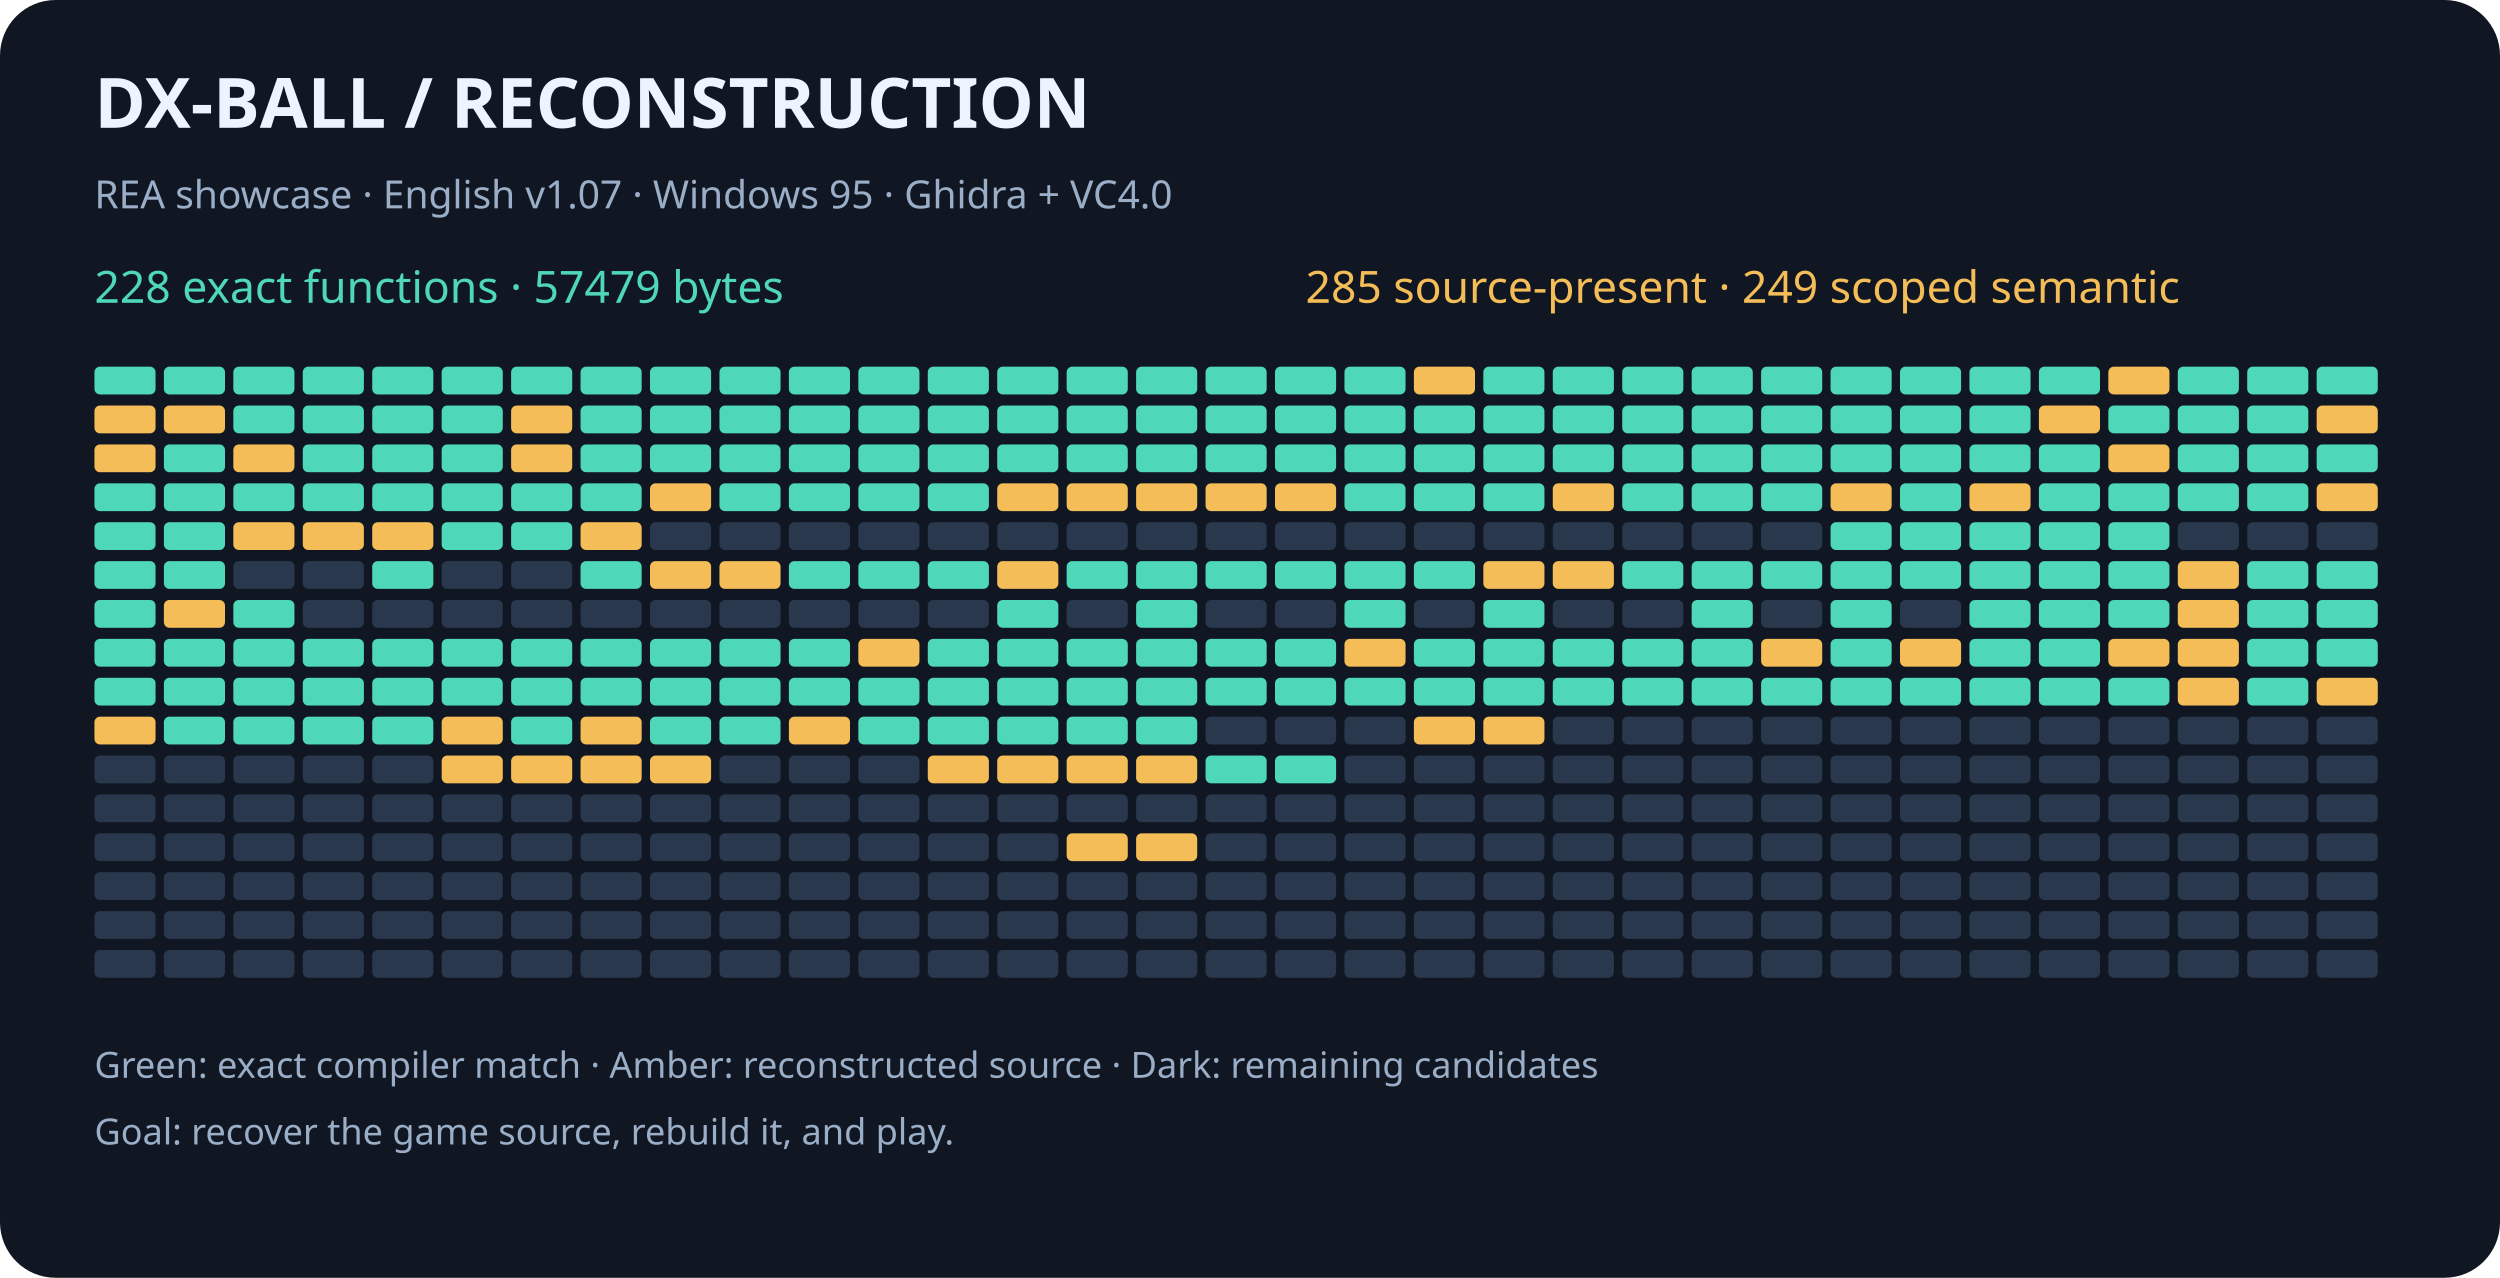
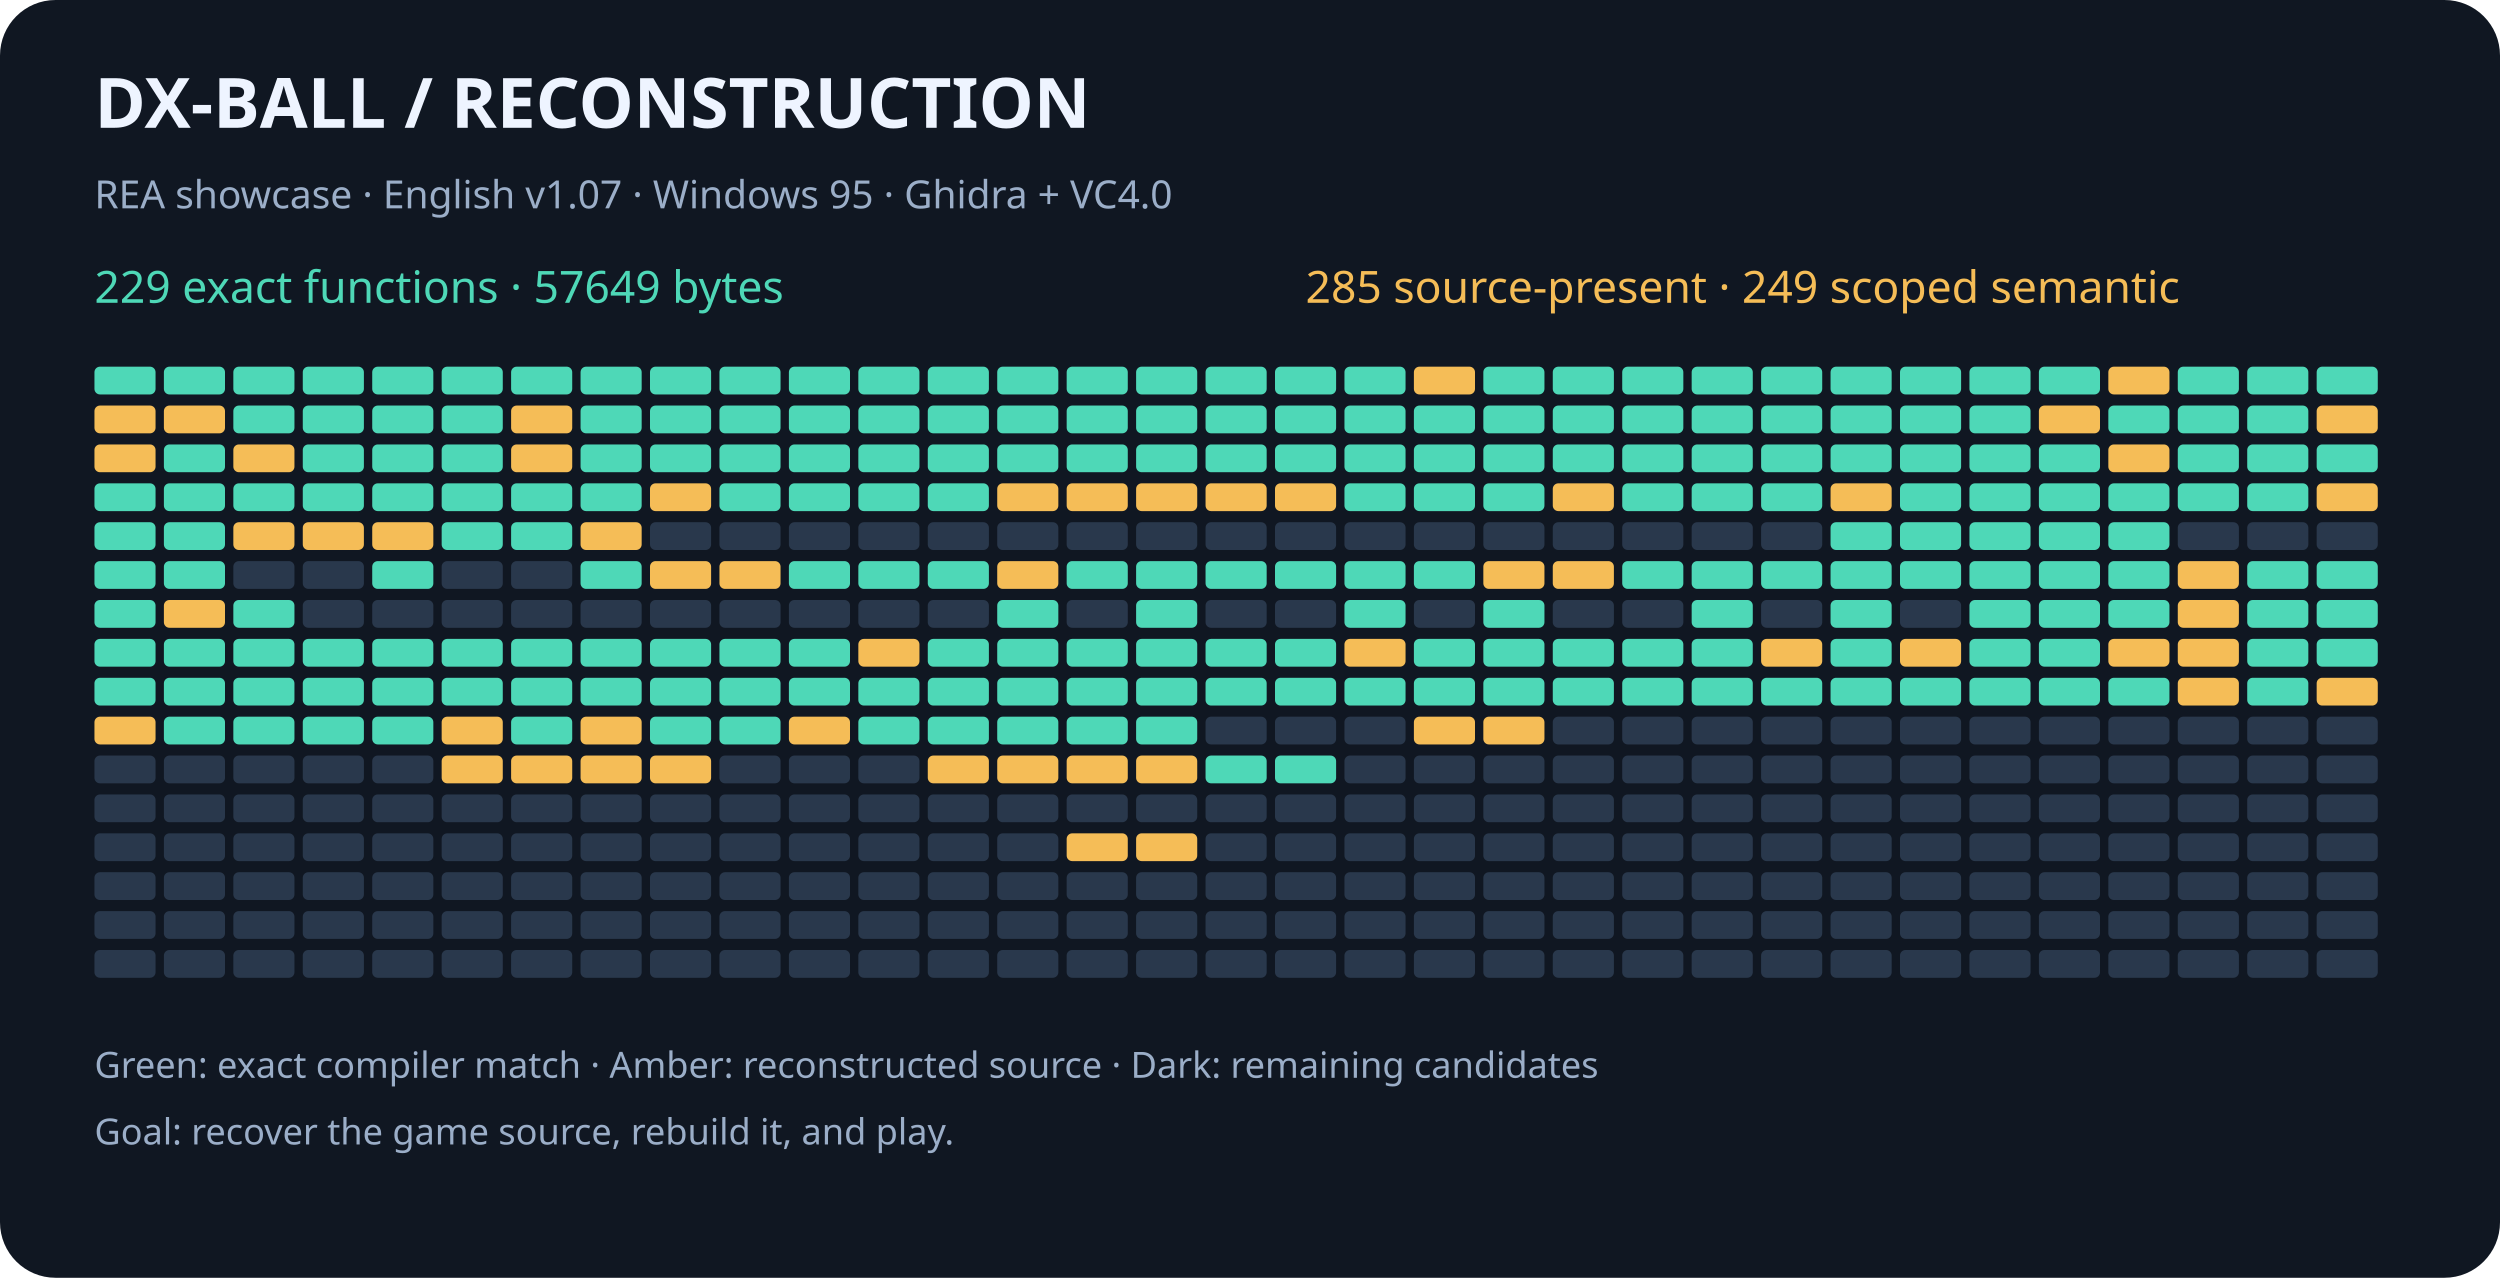
<svg xmlns="http://www.w3.org/2000/svg" width="900" height="460" viewBox="0 0 900 460" role="img" aria-labelledby="title desc">
  <rect width="900" height="460" rx="20" fill="#101722" />
  <g font-family="sans-serif">
    <text x="34" y="46" fill="#eef4ff" font-size="25" font-weight="bold">DX-BALL  /  RECONSTRUCTION</text>
    <text x="34" y="75" fill="#9baec8" font-size="14">REA showcase · English v1.07 · Windows 95 · Ghidra + VC4.0</text>
-     <text x="34" y="109" fill="#4ed8b7" font-size="16">228 exact functions · 57479 bytes</text>
+     <text x="34" y="109" fill="#4ed8b7" font-size="16">229 exact functions · 57649 bytes</text>
    <text x="470" y="109" fill="#f5bd57" font-size="16">285 source-present · 249 scoped semantic</text>
    <rect x="34" y="132" width="22" height="10" rx="2" fill="#4ed8b7" />
    <rect x="59" y="132" width="22" height="10" rx="2" fill="#4ed8b7" />
    <rect x="84" y="132" width="22" height="10" rx="2" fill="#4ed8b7" />
    <rect x="109" y="132" width="22" height="10" rx="2" fill="#4ed8b7" />
    <rect x="134" y="132" width="22" height="10" rx="2" fill="#4ed8b7" />
    <rect x="159" y="132" width="22" height="10" rx="2" fill="#4ed8b7" />
    <rect x="184" y="132" width="22" height="10" rx="2" fill="#4ed8b7" />
    <rect x="209" y="132" width="22" height="10" rx="2" fill="#4ed8b7" />
    <rect x="234" y="132" width="22" height="10" rx="2" fill="#4ed8b7" />
    <rect x="259" y="132" width="22" height="10" rx="2" fill="#4ed8b7" />
    <rect x="284" y="132" width="22" height="10" rx="2" fill="#4ed8b7" />
    <rect x="309" y="132" width="22" height="10" rx="2" fill="#4ed8b7" />
    <rect x="334" y="132" width="22" height="10" rx="2" fill="#4ed8b7" />
    <rect x="359" y="132" width="22" height="10" rx="2" fill="#4ed8b7" />
    <rect x="384" y="132" width="22" height="10" rx="2" fill="#4ed8b7" />
    <rect x="409" y="132" width="22" height="10" rx="2" fill="#4ed8b7" />
    <rect x="434" y="132" width="22" height="10" rx="2" fill="#4ed8b7" />
    <rect x="459" y="132" width="22" height="10" rx="2" fill="#4ed8b7" />
    <rect x="484" y="132" width="22" height="10" rx="2" fill="#4ed8b7" />
    <rect x="509" y="132" width="22" height="10" rx="2" fill="#f5bd57" />
    <rect x="534" y="132" width="22" height="10" rx="2" fill="#4ed8b7" />
    <rect x="559" y="132" width="22" height="10" rx="2" fill="#4ed8b7" />
    <rect x="584" y="132" width="22" height="10" rx="2" fill="#4ed8b7" />
    <rect x="609" y="132" width="22" height="10" rx="2" fill="#4ed8b7" />
    <rect x="634" y="132" width="22" height="10" rx="2" fill="#4ed8b7" />
    <rect x="659" y="132" width="22" height="10" rx="2" fill="#4ed8b7" />
    <rect x="684" y="132" width="22" height="10" rx="2" fill="#4ed8b7" />
    <rect x="709" y="132" width="22" height="10" rx="2" fill="#4ed8b7" />
    <rect x="734" y="132" width="22" height="10" rx="2" fill="#4ed8b7" />
    <rect x="759" y="132" width="22" height="10" rx="2" fill="#f5bd57" />
    <rect x="784" y="132" width="22" height="10" rx="2" fill="#4ed8b7" />
    <rect x="809" y="132" width="22" height="10" rx="2" fill="#4ed8b7" />
    <rect x="834" y="132" width="22" height="10" rx="2" fill="#4ed8b7" />
    <rect x="34" y="146" width="22" height="10" rx="2" fill="#f5bd57" />
    <rect x="59" y="146" width="22" height="10" rx="2" fill="#f5bd57" />
    <rect x="84" y="146" width="22" height="10" rx="2" fill="#4ed8b7" />
    <rect x="109" y="146" width="22" height="10" rx="2" fill="#4ed8b7" />
    <rect x="134" y="146" width="22" height="10" rx="2" fill="#4ed8b7" />
    <rect x="159" y="146" width="22" height="10" rx="2" fill="#4ed8b7" />
    <rect x="184" y="146" width="22" height="10" rx="2" fill="#f5bd57" />
    <rect x="209" y="146" width="22" height="10" rx="2" fill="#4ed8b7" />
    <rect x="234" y="146" width="22" height="10" rx="2" fill="#4ed8b7" />
    <rect x="259" y="146" width="22" height="10" rx="2" fill="#4ed8b7" />
    <rect x="284" y="146" width="22" height="10" rx="2" fill="#4ed8b7" />
    <rect x="309" y="146" width="22" height="10" rx="2" fill="#4ed8b7" />
    <rect x="334" y="146" width="22" height="10" rx="2" fill="#4ed8b7" />
    <rect x="359" y="146" width="22" height="10" rx="2" fill="#4ed8b7" />
    <rect x="384" y="146" width="22" height="10" rx="2" fill="#4ed8b7" />
    <rect x="409" y="146" width="22" height="10" rx="2" fill="#4ed8b7" />
    <rect x="434" y="146" width="22" height="10" rx="2" fill="#4ed8b7" />
    <rect x="459" y="146" width="22" height="10" rx="2" fill="#4ed8b7" />
    <rect x="484" y="146" width="22" height="10" rx="2" fill="#4ed8b7" />
    <rect x="509" y="146" width="22" height="10" rx="2" fill="#4ed8b7" />
    <rect x="534" y="146" width="22" height="10" rx="2" fill="#4ed8b7" />
    <rect x="559" y="146" width="22" height="10" rx="2" fill="#4ed8b7" />
    <rect x="584" y="146" width="22" height="10" rx="2" fill="#4ed8b7" />
    <rect x="609" y="146" width="22" height="10" rx="2" fill="#4ed8b7" />
    <rect x="634" y="146" width="22" height="10" rx="2" fill="#4ed8b7" />
    <rect x="659" y="146" width="22" height="10" rx="2" fill="#4ed8b7" />
    <rect x="684" y="146" width="22" height="10" rx="2" fill="#4ed8b7" />
    <rect x="709" y="146" width="22" height="10" rx="2" fill="#4ed8b7" />
    <rect x="734" y="146" width="22" height="10" rx="2" fill="#f5bd57" />
    <rect x="759" y="146" width="22" height="10" rx="2" fill="#4ed8b7" />
    <rect x="784" y="146" width="22" height="10" rx="2" fill="#4ed8b7" />
    <rect x="809" y="146" width="22" height="10" rx="2" fill="#4ed8b7" />
    <rect x="834" y="146" width="22" height="10" rx="2" fill="#f5bd57" />
    <rect x="34" y="160" width="22" height="10" rx="2" fill="#f5bd57" />
    <rect x="59" y="160" width="22" height="10" rx="2" fill="#4ed8b7" />
    <rect x="84" y="160" width="22" height="10" rx="2" fill="#f5bd57" />
    <rect x="109" y="160" width="22" height="10" rx="2" fill="#4ed8b7" />
    <rect x="134" y="160" width="22" height="10" rx="2" fill="#4ed8b7" />
    <rect x="159" y="160" width="22" height="10" rx="2" fill="#4ed8b7" />
    <rect x="184" y="160" width="22" height="10" rx="2" fill="#f5bd57" />
    <rect x="209" y="160" width="22" height="10" rx="2" fill="#4ed8b7" />
    <rect x="234" y="160" width="22" height="10" rx="2" fill="#4ed8b7" />
    <rect x="259" y="160" width="22" height="10" rx="2" fill="#4ed8b7" />
    <rect x="284" y="160" width="22" height="10" rx="2" fill="#4ed8b7" />
    <rect x="309" y="160" width="22" height="10" rx="2" fill="#4ed8b7" />
    <rect x="334" y="160" width="22" height="10" rx="2" fill="#4ed8b7" />
    <rect x="359" y="160" width="22" height="10" rx="2" fill="#4ed8b7" />
    <rect x="384" y="160" width="22" height="10" rx="2" fill="#4ed8b7" />
    <rect x="409" y="160" width="22" height="10" rx="2" fill="#4ed8b7" />
    <rect x="434" y="160" width="22" height="10" rx="2" fill="#4ed8b7" />
    <rect x="459" y="160" width="22" height="10" rx="2" fill="#4ed8b7" />
    <rect x="484" y="160" width="22" height="10" rx="2" fill="#4ed8b7" />
    <rect x="509" y="160" width="22" height="10" rx="2" fill="#4ed8b7" />
    <rect x="534" y="160" width="22" height="10" rx="2" fill="#4ed8b7" />
    <rect x="559" y="160" width="22" height="10" rx="2" fill="#4ed8b7" />
    <rect x="584" y="160" width="22" height="10" rx="2" fill="#4ed8b7" />
    <rect x="609" y="160" width="22" height="10" rx="2" fill="#4ed8b7" />
    <rect x="634" y="160" width="22" height="10" rx="2" fill="#4ed8b7" />
    <rect x="659" y="160" width="22" height="10" rx="2" fill="#4ed8b7" />
    <rect x="684" y="160" width="22" height="10" rx="2" fill="#4ed8b7" />
    <rect x="709" y="160" width="22" height="10" rx="2" fill="#4ed8b7" />
    <rect x="734" y="160" width="22" height="10" rx="2" fill="#4ed8b7" />
    <rect x="759" y="160" width="22" height="10" rx="2" fill="#f5bd57" />
    <rect x="784" y="160" width="22" height="10" rx="2" fill="#4ed8b7" />
    <rect x="809" y="160" width="22" height="10" rx="2" fill="#4ed8b7" />
    <rect x="834" y="160" width="22" height="10" rx="2" fill="#4ed8b7" />
    <rect x="34" y="174" width="22" height="10" rx="2" fill="#4ed8b7" />
    <rect x="59" y="174" width="22" height="10" rx="2" fill="#4ed8b7" />
    <rect x="84" y="174" width="22" height="10" rx="2" fill="#4ed8b7" />
    <rect x="109" y="174" width="22" height="10" rx="2" fill="#4ed8b7" />
    <rect x="134" y="174" width="22" height="10" rx="2" fill="#4ed8b7" />
    <rect x="159" y="174" width="22" height="10" rx="2" fill="#4ed8b7" />
    <rect x="184" y="174" width="22" height="10" rx="2" fill="#4ed8b7" />
    <rect x="209" y="174" width="22" height="10" rx="2" fill="#4ed8b7" />
    <rect x="234" y="174" width="22" height="10" rx="2" fill="#f5bd57" />
    <rect x="259" y="174" width="22" height="10" rx="2" fill="#4ed8b7" />
    <rect x="284" y="174" width="22" height="10" rx="2" fill="#4ed8b7" />
    <rect x="309" y="174" width="22" height="10" rx="2" fill="#4ed8b7" />
    <rect x="334" y="174" width="22" height="10" rx="2" fill="#4ed8b7" />
    <rect x="359" y="174" width="22" height="10" rx="2" fill="#f5bd57" />
    <rect x="384" y="174" width="22" height="10" rx="2" fill="#f5bd57" />
    <rect x="409" y="174" width="22" height="10" rx="2" fill="#f5bd57" />
    <rect x="434" y="174" width="22" height="10" rx="2" fill="#f5bd57" />
    <rect x="459" y="174" width="22" height="10" rx="2" fill="#f5bd57" />
    <rect x="484" y="174" width="22" height="10" rx="2" fill="#4ed8b7" />
    <rect x="509" y="174" width="22" height="10" rx="2" fill="#4ed8b7" />
    <rect x="534" y="174" width="22" height="10" rx="2" fill="#4ed8b7" />
    <rect x="559" y="174" width="22" height="10" rx="2" fill="#f5bd57" />
    <rect x="584" y="174" width="22" height="10" rx="2" fill="#4ed8b7" />
    <rect x="609" y="174" width="22" height="10" rx="2" fill="#4ed8b7" />
    <rect x="634" y="174" width="22" height="10" rx="2" fill="#4ed8b7" />
    <rect x="659" y="174" width="22" height="10" rx="2" fill="#f5bd57" />
    <rect x="684" y="174" width="22" height="10" rx="2" fill="#4ed8b7" />
-     <rect x="709" y="174" width="22" height="10" rx="2" fill="#f5bd57" />
+     <rect x="709" y="174" width="22" height="10" rx="2" fill="#4ed8b7" />
    <rect x="734" y="174" width="22" height="10" rx="2" fill="#4ed8b7" />
    <rect x="759" y="174" width="22" height="10" rx="2" fill="#4ed8b7" />
    <rect x="784" y="174" width="22" height="10" rx="2" fill="#4ed8b7" />
    <rect x="809" y="174" width="22" height="10" rx="2" fill="#4ed8b7" />
    <rect x="834" y="174" width="22" height="10" rx="2" fill="#f5bd57" />
    <rect x="34" y="188" width="22" height="10" rx="2" fill="#4ed8b7" />
    <rect x="59" y="188" width="22" height="10" rx="2" fill="#4ed8b7" />
    <rect x="84" y="188" width="22" height="10" rx="2" fill="#f5bd57" />
    <rect x="109" y="188" width="22" height="10" rx="2" fill="#f5bd57" />
    <rect x="134" y="188" width="22" height="10" rx="2" fill="#f5bd57" />
    <rect x="159" y="188" width="22" height="10" rx="2" fill="#4ed8b7" />
    <rect x="184" y="188" width="22" height="10" rx="2" fill="#4ed8b7" />
    <rect x="209" y="188" width="22" height="10" rx="2" fill="#f5bd57" />
    <rect x="234" y="188" width="22" height="10" rx="2" fill="#29384c" />
    <rect x="259" y="188" width="22" height="10" rx="2" fill="#29384c" />
    <rect x="284" y="188" width="22" height="10" rx="2" fill="#29384c" />
    <rect x="309" y="188" width="22" height="10" rx="2" fill="#29384c" />
    <rect x="334" y="188" width="22" height="10" rx="2" fill="#29384c" />
    <rect x="359" y="188" width="22" height="10" rx="2" fill="#29384c" />
    <rect x="384" y="188" width="22" height="10" rx="2" fill="#29384c" />
    <rect x="409" y="188" width="22" height="10" rx="2" fill="#29384c" />
    <rect x="434" y="188" width="22" height="10" rx="2" fill="#29384c" />
    <rect x="459" y="188" width="22" height="10" rx="2" fill="#29384c" />
    <rect x="484" y="188" width="22" height="10" rx="2" fill="#29384c" />
    <rect x="509" y="188" width="22" height="10" rx="2" fill="#29384c" />
    <rect x="534" y="188" width="22" height="10" rx="2" fill="#29384c" />
    <rect x="559" y="188" width="22" height="10" rx="2" fill="#29384c" />
    <rect x="584" y="188" width="22" height="10" rx="2" fill="#29384c" />
    <rect x="609" y="188" width="22" height="10" rx="2" fill="#29384c" />
    <rect x="634" y="188" width="22" height="10" rx="2" fill="#29384c" />
    <rect x="659" y="188" width="22" height="10" rx="2" fill="#4ed8b7" />
    <rect x="684" y="188" width="22" height="10" rx="2" fill="#4ed8b7" />
    <rect x="709" y="188" width="22" height="10" rx="2" fill="#4ed8b7" />
    <rect x="734" y="188" width="22" height="10" rx="2" fill="#4ed8b7" />
    <rect x="759" y="188" width="22" height="10" rx="2" fill="#4ed8b7" />
    <rect x="784" y="188" width="22" height="10" rx="2" fill="#29384c" />
    <rect x="809" y="188" width="22" height="10" rx="2" fill="#29384c" />
    <rect x="834" y="188" width="22" height="10" rx="2" fill="#29384c" />
    <rect x="34" y="202" width="22" height="10" rx="2" fill="#4ed8b7" />
    <rect x="59" y="202" width="22" height="10" rx="2" fill="#4ed8b7" />
    <rect x="84" y="202" width="22" height="10" rx="2" fill="#29384c" />
    <rect x="109" y="202" width="22" height="10" rx="2" fill="#29384c" />
    <rect x="134" y="202" width="22" height="10" rx="2" fill="#4ed8b7" />
    <rect x="159" y="202" width="22" height="10" rx="2" fill="#29384c" />
    <rect x="184" y="202" width="22" height="10" rx="2" fill="#29384c" />
    <rect x="209" y="202" width="22" height="10" rx="2" fill="#4ed8b7" />
    <rect x="234" y="202" width="22" height="10" rx="2" fill="#f5bd57" />
    <rect x="259" y="202" width="22" height="10" rx="2" fill="#f5bd57" />
    <rect x="284" y="202" width="22" height="10" rx="2" fill="#4ed8b7" />
    <rect x="309" y="202" width="22" height="10" rx="2" fill="#4ed8b7" />
    <rect x="334" y="202" width="22" height="10" rx="2" fill="#4ed8b7" />
    <rect x="359" y="202" width="22" height="10" rx="2" fill="#f5bd57" />
    <rect x="384" y="202" width="22" height="10" rx="2" fill="#4ed8b7" />
    <rect x="409" y="202" width="22" height="10" rx="2" fill="#4ed8b7" />
    <rect x="434" y="202" width="22" height="10" rx="2" fill="#4ed8b7" />
    <rect x="459" y="202" width="22" height="10" rx="2" fill="#4ed8b7" />
    <rect x="484" y="202" width="22" height="10" rx="2" fill="#4ed8b7" />
    <rect x="509" y="202" width="22" height="10" rx="2" fill="#4ed8b7" />
    <rect x="534" y="202" width="22" height="10" rx="2" fill="#f5bd57" />
    <rect x="559" y="202" width="22" height="10" rx="2" fill="#f5bd57" />
    <rect x="584" y="202" width="22" height="10" rx="2" fill="#4ed8b7" />
    <rect x="609" y="202" width="22" height="10" rx="2" fill="#4ed8b7" />
    <rect x="634" y="202" width="22" height="10" rx="2" fill="#4ed8b7" />
    <rect x="659" y="202" width="22" height="10" rx="2" fill="#4ed8b7" />
    <rect x="684" y="202" width="22" height="10" rx="2" fill="#4ed8b7" />
    <rect x="709" y="202" width="22" height="10" rx="2" fill="#4ed8b7" />
    <rect x="734" y="202" width="22" height="10" rx="2" fill="#4ed8b7" />
    <rect x="759" y="202" width="22" height="10" rx="2" fill="#4ed8b7" />
    <rect x="784" y="202" width="22" height="10" rx="2" fill="#f5bd57" />
    <rect x="809" y="202" width="22" height="10" rx="2" fill="#4ed8b7" />
    <rect x="834" y="202" width="22" height="10" rx="2" fill="#4ed8b7" />
    <rect x="34" y="216" width="22" height="10" rx="2" fill="#4ed8b7" />
    <rect x="59" y="216" width="22" height="10" rx="2" fill="#f5bd57" />
    <rect x="84" y="216" width="22" height="10" rx="2" fill="#4ed8b7" />
    <rect x="109" y="216" width="22" height="10" rx="2" fill="#29384c" />
    <rect x="134" y="216" width="22" height="10" rx="2" fill="#29384c" />
    <rect x="159" y="216" width="22" height="10" rx="2" fill="#29384c" />
    <rect x="184" y="216" width="22" height="10" rx="2" fill="#29384c" />
    <rect x="209" y="216" width="22" height="10" rx="2" fill="#29384c" />
    <rect x="234" y="216" width="22" height="10" rx="2" fill="#29384c" />
    <rect x="259" y="216" width="22" height="10" rx="2" fill="#29384c" />
    <rect x="284" y="216" width="22" height="10" rx="2" fill="#29384c" />
    <rect x="309" y="216" width="22" height="10" rx="2" fill="#29384c" />
    <rect x="334" y="216" width="22" height="10" rx="2" fill="#29384c" />
    <rect x="359" y="216" width="22" height="10" rx="2" fill="#4ed8b7" />
    <rect x="384" y="216" width="22" height="10" rx="2" fill="#29384c" />
    <rect x="409" y="216" width="22" height="10" rx="2" fill="#4ed8b7" />
    <rect x="434" y="216" width="22" height="10" rx="2" fill="#29384c" />
    <rect x="459" y="216" width="22" height="10" rx="2" fill="#29384c" />
    <rect x="484" y="216" width="22" height="10" rx="2" fill="#4ed8b7" />
    <rect x="509" y="216" width="22" height="10" rx="2" fill="#29384c" />
    <rect x="534" y="216" width="22" height="10" rx="2" fill="#4ed8b7" />
    <rect x="559" y="216" width="22" height="10" rx="2" fill="#29384c" />
    <rect x="584" y="216" width="22" height="10" rx="2" fill="#29384c" />
    <rect x="609" y="216" width="22" height="10" rx="2" fill="#4ed8b7" />
    <rect x="634" y="216" width="22" height="10" rx="2" fill="#29384c" />
    <rect x="659" y="216" width="22" height="10" rx="2" fill="#4ed8b7" />
    <rect x="684" y="216" width="22" height="10" rx="2" fill="#29384c" />
    <rect x="709" y="216" width="22" height="10" rx="2" fill="#4ed8b7" />
    <rect x="734" y="216" width="22" height="10" rx="2" fill="#4ed8b7" />
    <rect x="759" y="216" width="22" height="10" rx="2" fill="#4ed8b7" />
    <rect x="784" y="216" width="22" height="10" rx="2" fill="#f5bd57" />
    <rect x="809" y="216" width="22" height="10" rx="2" fill="#4ed8b7" />
    <rect x="834" y="216" width="22" height="10" rx="2" fill="#4ed8b7" />
    <rect x="34" y="230" width="22" height="10" rx="2" fill="#4ed8b7" />
    <rect x="59" y="230" width="22" height="10" rx="2" fill="#4ed8b7" />
    <rect x="84" y="230" width="22" height="10" rx="2" fill="#4ed8b7" />
    <rect x="109" y="230" width="22" height="10" rx="2" fill="#4ed8b7" />
    <rect x="134" y="230" width="22" height="10" rx="2" fill="#4ed8b7" />
    <rect x="159" y="230" width="22" height="10" rx="2" fill="#4ed8b7" />
    <rect x="184" y="230" width="22" height="10" rx="2" fill="#4ed8b7" />
    <rect x="209" y="230" width="22" height="10" rx="2" fill="#4ed8b7" />
    <rect x="234" y="230" width="22" height="10" rx="2" fill="#4ed8b7" />
    <rect x="259" y="230" width="22" height="10" rx="2" fill="#4ed8b7" />
    <rect x="284" y="230" width="22" height="10" rx="2" fill="#4ed8b7" />
    <rect x="309" y="230" width="22" height="10" rx="2" fill="#f5bd57" />
    <rect x="334" y="230" width="22" height="10" rx="2" fill="#4ed8b7" />
    <rect x="359" y="230" width="22" height="10" rx="2" fill="#4ed8b7" />
    <rect x="384" y="230" width="22" height="10" rx="2" fill="#4ed8b7" />
    <rect x="409" y="230" width="22" height="10" rx="2" fill="#4ed8b7" />
    <rect x="434" y="230" width="22" height="10" rx="2" fill="#4ed8b7" />
    <rect x="459" y="230" width="22" height="10" rx="2" fill="#4ed8b7" />
    <rect x="484" y="230" width="22" height="10" rx="2" fill="#f5bd57" />
    <rect x="509" y="230" width="22" height="10" rx="2" fill="#4ed8b7" />
    <rect x="534" y="230" width="22" height="10" rx="2" fill="#4ed8b7" />
    <rect x="559" y="230" width="22" height="10" rx="2" fill="#4ed8b7" />
    <rect x="584" y="230" width="22" height="10" rx="2" fill="#4ed8b7" />
    <rect x="609" y="230" width="22" height="10" rx="2" fill="#4ed8b7" />
    <rect x="634" y="230" width="22" height="10" rx="2" fill="#f5bd57" />
    <rect x="659" y="230" width="22" height="10" rx="2" fill="#4ed8b7" />
    <rect x="684" y="230" width="22" height="10" rx="2" fill="#f5bd57" />
    <rect x="709" y="230" width="22" height="10" rx="2" fill="#4ed8b7" />
    <rect x="734" y="230" width="22" height="10" rx="2" fill="#4ed8b7" />
    <rect x="759" y="230" width="22" height="10" rx="2" fill="#f5bd57" />
    <rect x="784" y="230" width="22" height="10" rx="2" fill="#f5bd57" />
    <rect x="809" y="230" width="22" height="10" rx="2" fill="#4ed8b7" />
    <rect x="834" y="230" width="22" height="10" rx="2" fill="#4ed8b7" />
    <rect x="34" y="244" width="22" height="10" rx="2" fill="#4ed8b7" />
    <rect x="59" y="244" width="22" height="10" rx="2" fill="#4ed8b7" />
    <rect x="84" y="244" width="22" height="10" rx="2" fill="#4ed8b7" />
    <rect x="109" y="244" width="22" height="10" rx="2" fill="#4ed8b7" />
    <rect x="134" y="244" width="22" height="10" rx="2" fill="#4ed8b7" />
    <rect x="159" y="244" width="22" height="10" rx="2" fill="#4ed8b7" />
    <rect x="184" y="244" width="22" height="10" rx="2" fill="#4ed8b7" />
    <rect x="209" y="244" width="22" height="10" rx="2" fill="#4ed8b7" />
    <rect x="234" y="244" width="22" height="10" rx="2" fill="#4ed8b7" />
    <rect x="259" y="244" width="22" height="10" rx="2" fill="#4ed8b7" />
    <rect x="284" y="244" width="22" height="10" rx="2" fill="#4ed8b7" />
    <rect x="309" y="244" width="22" height="10" rx="2" fill="#4ed8b7" />
    <rect x="334" y="244" width="22" height="10" rx="2" fill="#4ed8b7" />
    <rect x="359" y="244" width="22" height="10" rx="2" fill="#4ed8b7" />
    <rect x="384" y="244" width="22" height="10" rx="2" fill="#4ed8b7" />
    <rect x="409" y="244" width="22" height="10" rx="2" fill="#4ed8b7" />
    <rect x="434" y="244" width="22" height="10" rx="2" fill="#4ed8b7" />
    <rect x="459" y="244" width="22" height="10" rx="2" fill="#4ed8b7" />
    <rect x="484" y="244" width="22" height="10" rx="2" fill="#4ed8b7" />
    <rect x="509" y="244" width="22" height="10" rx="2" fill="#4ed8b7" />
    <rect x="534" y="244" width="22" height="10" rx="2" fill="#4ed8b7" />
    <rect x="559" y="244" width="22" height="10" rx="2" fill="#4ed8b7" />
    <rect x="584" y="244" width="22" height="10" rx="2" fill="#4ed8b7" />
    <rect x="609" y="244" width="22" height="10" rx="2" fill="#4ed8b7" />
    <rect x="634" y="244" width="22" height="10" rx="2" fill="#4ed8b7" />
    <rect x="659" y="244" width="22" height="10" rx="2" fill="#4ed8b7" />
    <rect x="684" y="244" width="22" height="10" rx="2" fill="#4ed8b7" />
    <rect x="709" y="244" width="22" height="10" rx="2" fill="#4ed8b7" />
    <rect x="734" y="244" width="22" height="10" rx="2" fill="#4ed8b7" />
    <rect x="759" y="244" width="22" height="10" rx="2" fill="#4ed8b7" />
    <rect x="784" y="244" width="22" height="10" rx="2" fill="#f5bd57" />
    <rect x="809" y="244" width="22" height="10" rx="2" fill="#4ed8b7" />
    <rect x="834" y="244" width="22" height="10" rx="2" fill="#f5bd57" />
    <rect x="34" y="258" width="22" height="10" rx="2" fill="#f5bd57" />
    <rect x="59" y="258" width="22" height="10" rx="2" fill="#4ed8b7" />
    <rect x="84" y="258" width="22" height="10" rx="2" fill="#4ed8b7" />
    <rect x="109" y="258" width="22" height="10" rx="2" fill="#4ed8b7" />
    <rect x="134" y="258" width="22" height="10" rx="2" fill="#4ed8b7" />
    <rect x="159" y="258" width="22" height="10" rx="2" fill="#f5bd57" />
    <rect x="184" y="258" width="22" height="10" rx="2" fill="#4ed8b7" />
    <rect x="209" y="258" width="22" height="10" rx="2" fill="#f5bd57" />
    <rect x="234" y="258" width="22" height="10" rx="2" fill="#4ed8b7" />
    <rect x="259" y="258" width="22" height="10" rx="2" fill="#4ed8b7" />
    <rect x="284" y="258" width="22" height="10" rx="2" fill="#f5bd57" />
    <rect x="309" y="258" width="22" height="10" rx="2" fill="#4ed8b7" />
    <rect x="334" y="258" width="22" height="10" rx="2" fill="#4ed8b7" />
    <rect x="359" y="258" width="22" height="10" rx="2" fill="#4ed8b7" />
    <rect x="384" y="258" width="22" height="10" rx="2" fill="#4ed8b7" />
    <rect x="409" y="258" width="22" height="10" rx="2" fill="#4ed8b7" />
    <rect x="434" y="258" width="22" height="10" rx="2" fill="#29384c" />
    <rect x="459" y="258" width="22" height="10" rx="2" fill="#29384c" />
    <rect x="484" y="258" width="22" height="10" rx="2" fill="#29384c" />
    <rect x="509" y="258" width="22" height="10" rx="2" fill="#f5bd57" />
    <rect x="534" y="258" width="22" height="10" rx="2" fill="#f5bd57" />
    <rect x="559" y="258" width="22" height="10" rx="2" fill="#29384c" />
    <rect x="584" y="258" width="22" height="10" rx="2" fill="#29384c" />
    <rect x="609" y="258" width="22" height="10" rx="2" fill="#29384c" />
    <rect x="634" y="258" width="22" height="10" rx="2" fill="#29384c" />
    <rect x="659" y="258" width="22" height="10" rx="2" fill="#29384c" />
    <rect x="684" y="258" width="22" height="10" rx="2" fill="#29384c" />
    <rect x="709" y="258" width="22" height="10" rx="2" fill="#29384c" />
    <rect x="734" y="258" width="22" height="10" rx="2" fill="#29384c" />
    <rect x="759" y="258" width="22" height="10" rx="2" fill="#29384c" />
    <rect x="784" y="258" width="22" height="10" rx="2" fill="#29384c" />
    <rect x="809" y="258" width="22" height="10" rx="2" fill="#29384c" />
    <rect x="834" y="258" width="22" height="10" rx="2" fill="#29384c" />
    <rect x="34" y="272" width="22" height="10" rx="2" fill="#29384c" />
    <rect x="59" y="272" width="22" height="10" rx="2" fill="#29384c" />
    <rect x="84" y="272" width="22" height="10" rx="2" fill="#29384c" />
    <rect x="109" y="272" width="22" height="10" rx="2" fill="#29384c" />
    <rect x="134" y="272" width="22" height="10" rx="2" fill="#29384c" />
    <rect x="159" y="272" width="22" height="10" rx="2" fill="#f5bd57" />
    <rect x="184" y="272" width="22" height="10" rx="2" fill="#f5bd57" />
    <rect x="209" y="272" width="22" height="10" rx="2" fill="#f5bd57" />
    <rect x="234" y="272" width="22" height="10" rx="2" fill="#f5bd57" />
    <rect x="259" y="272" width="22" height="10" rx="2" fill="#29384c" />
    <rect x="284" y="272" width="22" height="10" rx="2" fill="#29384c" />
    <rect x="309" y="272" width="22" height="10" rx="2" fill="#29384c" />
    <rect x="334" y="272" width="22" height="10" rx="2" fill="#f5bd57" />
    <rect x="359" y="272" width="22" height="10" rx="2" fill="#f5bd57" />
    <rect x="384" y="272" width="22" height="10" rx="2" fill="#f5bd57" />
    <rect x="409" y="272" width="22" height="10" rx="2" fill="#f5bd57" />
    <rect x="434" y="272" width="22" height="10" rx="2" fill="#4ed8b7" />
    <rect x="459" y="272" width="22" height="10" rx="2" fill="#4ed8b7" />
    <rect x="484" y="272" width="22" height="10" rx="2" fill="#29384c" />
    <rect x="509" y="272" width="22" height="10" rx="2" fill="#29384c" />
    <rect x="534" y="272" width="22" height="10" rx="2" fill="#29384c" />
    <rect x="559" y="272" width="22" height="10" rx="2" fill="#29384c" />
    <rect x="584" y="272" width="22" height="10" rx="2" fill="#29384c" />
    <rect x="609" y="272" width="22" height="10" rx="2" fill="#29384c" />
    <rect x="634" y="272" width="22" height="10" rx="2" fill="#29384c" />
    <rect x="659" y="272" width="22" height="10" rx="2" fill="#29384c" />
    <rect x="684" y="272" width="22" height="10" rx="2" fill="#29384c" />
    <rect x="709" y="272" width="22" height="10" rx="2" fill="#29384c" />
    <rect x="734" y="272" width="22" height="10" rx="2" fill="#29384c" />
    <rect x="759" y="272" width="22" height="10" rx="2" fill="#29384c" />
    <rect x="784" y="272" width="22" height="10" rx="2" fill="#29384c" />
    <rect x="809" y="272" width="22" height="10" rx="2" fill="#29384c" />
    <rect x="834" y="272" width="22" height="10" rx="2" fill="#29384c" />
    <rect x="34" y="286" width="22" height="10" rx="2" fill="#29384c" />
    <rect x="59" y="286" width="22" height="10" rx="2" fill="#29384c" />
    <rect x="84" y="286" width="22" height="10" rx="2" fill="#29384c" />
    <rect x="109" y="286" width="22" height="10" rx="2" fill="#29384c" />
    <rect x="134" y="286" width="22" height="10" rx="2" fill="#29384c" />
    <rect x="159" y="286" width="22" height="10" rx="2" fill="#29384c" />
    <rect x="184" y="286" width="22" height="10" rx="2" fill="#29384c" />
    <rect x="209" y="286" width="22" height="10" rx="2" fill="#29384c" />
    <rect x="234" y="286" width="22" height="10" rx="2" fill="#29384c" />
    <rect x="259" y="286" width="22" height="10" rx="2" fill="#29384c" />
    <rect x="284" y="286" width="22" height="10" rx="2" fill="#29384c" />
    <rect x="309" y="286" width="22" height="10" rx="2" fill="#29384c" />
    <rect x="334" y="286" width="22" height="10" rx="2" fill="#29384c" />
    <rect x="359" y="286" width="22" height="10" rx="2" fill="#29384c" />
    <rect x="384" y="286" width="22" height="10" rx="2" fill="#29384c" />
    <rect x="409" y="286" width="22" height="10" rx="2" fill="#29384c" />
    <rect x="434" y="286" width="22" height="10" rx="2" fill="#29384c" />
    <rect x="459" y="286" width="22" height="10" rx="2" fill="#29384c" />
    <rect x="484" y="286" width="22" height="10" rx="2" fill="#29384c" />
    <rect x="509" y="286" width="22" height="10" rx="2" fill="#29384c" />
    <rect x="534" y="286" width="22" height="10" rx="2" fill="#29384c" />
    <rect x="559" y="286" width="22" height="10" rx="2" fill="#29384c" />
    <rect x="584" y="286" width="22" height="10" rx="2" fill="#29384c" />
    <rect x="609" y="286" width="22" height="10" rx="2" fill="#29384c" />
    <rect x="634" y="286" width="22" height="10" rx="2" fill="#29384c" />
    <rect x="659" y="286" width="22" height="10" rx="2" fill="#29384c" />
    <rect x="684" y="286" width="22" height="10" rx="2" fill="#29384c" />
    <rect x="709" y="286" width="22" height="10" rx="2" fill="#29384c" />
    <rect x="734" y="286" width="22" height="10" rx="2" fill="#29384c" />
    <rect x="759" y="286" width="22" height="10" rx="2" fill="#29384c" />
    <rect x="784" y="286" width="22" height="10" rx="2" fill="#29384c" />
    <rect x="809" y="286" width="22" height="10" rx="2" fill="#29384c" />
    <rect x="834" y="286" width="22" height="10" rx="2" fill="#29384c" />
    <rect x="34" y="300" width="22" height="10" rx="2" fill="#29384c" />
    <rect x="59" y="300" width="22" height="10" rx="2" fill="#29384c" />
    <rect x="84" y="300" width="22" height="10" rx="2" fill="#29384c" />
    <rect x="109" y="300" width="22" height="10" rx="2" fill="#29384c" />
    <rect x="134" y="300" width="22" height="10" rx="2" fill="#29384c" />
    <rect x="159" y="300" width="22" height="10" rx="2" fill="#29384c" />
    <rect x="184" y="300" width="22" height="10" rx="2" fill="#29384c" />
    <rect x="209" y="300" width="22" height="10" rx="2" fill="#29384c" />
    <rect x="234" y="300" width="22" height="10" rx="2" fill="#29384c" />
    <rect x="259" y="300" width="22" height="10" rx="2" fill="#29384c" />
    <rect x="284" y="300" width="22" height="10" rx="2" fill="#29384c" />
    <rect x="309" y="300" width="22" height="10" rx="2" fill="#29384c" />
    <rect x="334" y="300" width="22" height="10" rx="2" fill="#29384c" />
    <rect x="359" y="300" width="22" height="10" rx="2" fill="#29384c" />
    <rect x="384" y="300" width="22" height="10" rx="2" fill="#f5bd57" />
    <rect x="409" y="300" width="22" height="10" rx="2" fill="#f5bd57" />
    <rect x="434" y="300" width="22" height="10" rx="2" fill="#29384c" />
    <rect x="459" y="300" width="22" height="10" rx="2" fill="#29384c" />
    <rect x="484" y="300" width="22" height="10" rx="2" fill="#29384c" />
    <rect x="509" y="300" width="22" height="10" rx="2" fill="#29384c" />
    <rect x="534" y="300" width="22" height="10" rx="2" fill="#29384c" />
    <rect x="559" y="300" width="22" height="10" rx="2" fill="#29384c" />
    <rect x="584" y="300" width="22" height="10" rx="2" fill="#29384c" />
    <rect x="609" y="300" width="22" height="10" rx="2" fill="#29384c" />
    <rect x="634" y="300" width="22" height="10" rx="2" fill="#29384c" />
    <rect x="659" y="300" width="22" height="10" rx="2" fill="#29384c" />
    <rect x="684" y="300" width="22" height="10" rx="2" fill="#29384c" />
    <rect x="709" y="300" width="22" height="10" rx="2" fill="#29384c" />
    <rect x="734" y="300" width="22" height="10" rx="2" fill="#29384c" />
    <rect x="759" y="300" width="22" height="10" rx="2" fill="#29384c" />
    <rect x="784" y="300" width="22" height="10" rx="2" fill="#29384c" />
    <rect x="809" y="300" width="22" height="10" rx="2" fill="#29384c" />
    <rect x="834" y="300" width="22" height="10" rx="2" fill="#29384c" />
    <rect x="34" y="314" width="22" height="10" rx="2" fill="#29384c" />
    <rect x="59" y="314" width="22" height="10" rx="2" fill="#29384c" />
    <rect x="84" y="314" width="22" height="10" rx="2" fill="#29384c" />
    <rect x="109" y="314" width="22" height="10" rx="2" fill="#29384c" />
    <rect x="134" y="314" width="22" height="10" rx="2" fill="#29384c" />
    <rect x="159" y="314" width="22" height="10" rx="2" fill="#29384c" />
    <rect x="184" y="314" width="22" height="10" rx="2" fill="#29384c" />
    <rect x="209" y="314" width="22" height="10" rx="2" fill="#29384c" />
    <rect x="234" y="314" width="22" height="10" rx="2" fill="#29384c" />
    <rect x="259" y="314" width="22" height="10" rx="2" fill="#29384c" />
    <rect x="284" y="314" width="22" height="10" rx="2" fill="#29384c" />
    <rect x="309" y="314" width="22" height="10" rx="2" fill="#29384c" />
    <rect x="334" y="314" width="22" height="10" rx="2" fill="#29384c" />
    <rect x="359" y="314" width="22" height="10" rx="2" fill="#29384c" />
    <rect x="384" y="314" width="22" height="10" rx="2" fill="#29384c" />
    <rect x="409" y="314" width="22" height="10" rx="2" fill="#29384c" />
    <rect x="434" y="314" width="22" height="10" rx="2" fill="#29384c" />
    <rect x="459" y="314" width="22" height="10" rx="2" fill="#29384c" />
    <rect x="484" y="314" width="22" height="10" rx="2" fill="#29384c" />
    <rect x="509" y="314" width="22" height="10" rx="2" fill="#29384c" />
    <rect x="534" y="314" width="22" height="10" rx="2" fill="#29384c" />
    <rect x="559" y="314" width="22" height="10" rx="2" fill="#29384c" />
    <rect x="584" y="314" width="22" height="10" rx="2" fill="#29384c" />
    <rect x="609" y="314" width="22" height="10" rx="2" fill="#29384c" />
    <rect x="634" y="314" width="22" height="10" rx="2" fill="#29384c" />
    <rect x="659" y="314" width="22" height="10" rx="2" fill="#29384c" />
    <rect x="684" y="314" width="22" height="10" rx="2" fill="#29384c" />
    <rect x="709" y="314" width="22" height="10" rx="2" fill="#29384c" />
    <rect x="734" y="314" width="22" height="10" rx="2" fill="#29384c" />
    <rect x="759" y="314" width="22" height="10" rx="2" fill="#29384c" />
    <rect x="784" y="314" width="22" height="10" rx="2" fill="#29384c" />
    <rect x="809" y="314" width="22" height="10" rx="2" fill="#29384c" />
    <rect x="834" y="314" width="22" height="10" rx="2" fill="#29384c" />
    <rect x="34" y="328" width="22" height="10" rx="2" fill="#29384c" />
    <rect x="59" y="328" width="22" height="10" rx="2" fill="#29384c" />
    <rect x="84" y="328" width="22" height="10" rx="2" fill="#29384c" />
    <rect x="109" y="328" width="22" height="10" rx="2" fill="#29384c" />
    <rect x="134" y="328" width="22" height="10" rx="2" fill="#29384c" />
    <rect x="159" y="328" width="22" height="10" rx="2" fill="#29384c" />
    <rect x="184" y="328" width="22" height="10" rx="2" fill="#29384c" />
    <rect x="209" y="328" width="22" height="10" rx="2" fill="#29384c" />
    <rect x="234" y="328" width="22" height="10" rx="2" fill="#29384c" />
    <rect x="259" y="328" width="22" height="10" rx="2" fill="#29384c" />
    <rect x="284" y="328" width="22" height="10" rx="2" fill="#29384c" />
    <rect x="309" y="328" width="22" height="10" rx="2" fill="#29384c" />
    <rect x="334" y="328" width="22" height="10" rx="2" fill="#29384c" />
    <rect x="359" y="328" width="22" height="10" rx="2" fill="#29384c" />
    <rect x="384" y="328" width="22" height="10" rx="2" fill="#29384c" />
    <rect x="409" y="328" width="22" height="10" rx="2" fill="#29384c" />
    <rect x="434" y="328" width="22" height="10" rx="2" fill="#29384c" />
    <rect x="459" y="328" width="22" height="10" rx="2" fill="#29384c" />
    <rect x="484" y="328" width="22" height="10" rx="2" fill="#29384c" />
    <rect x="509" y="328" width="22" height="10" rx="2" fill="#29384c" />
    <rect x="534" y="328" width="22" height="10" rx="2" fill="#29384c" />
    <rect x="559" y="328" width="22" height="10" rx="2" fill="#29384c" />
    <rect x="584" y="328" width="22" height="10" rx="2" fill="#29384c" />
    <rect x="609" y="328" width="22" height="10" rx="2" fill="#29384c" />
    <rect x="634" y="328" width="22" height="10" rx="2" fill="#29384c" />
    <rect x="659" y="328" width="22" height="10" rx="2" fill="#29384c" />
    <rect x="684" y="328" width="22" height="10" rx="2" fill="#29384c" />
    <rect x="709" y="328" width="22" height="10" rx="2" fill="#29384c" />
    <rect x="734" y="328" width="22" height="10" rx="2" fill="#29384c" />
    <rect x="759" y="328" width="22" height="10" rx="2" fill="#29384c" />
    <rect x="784" y="328" width="22" height="10" rx="2" fill="#29384c" />
    <rect x="809" y="328" width="22" height="10" rx="2" fill="#29384c" />
    <rect x="834" y="328" width="22" height="10" rx="2" fill="#29384c" />
    <rect x="34" y="342" width="22" height="10" rx="2" fill="#29384c" />
    <rect x="59" y="342" width="22" height="10" rx="2" fill="#29384c" />
    <rect x="84" y="342" width="22" height="10" rx="2" fill="#29384c" />
    <rect x="109" y="342" width="22" height="10" rx="2" fill="#29384c" />
    <rect x="134" y="342" width="22" height="10" rx="2" fill="#29384c" />
    <rect x="159" y="342" width="22" height="10" rx="2" fill="#29384c" />
    <rect x="184" y="342" width="22" height="10" rx="2" fill="#29384c" />
    <rect x="209" y="342" width="22" height="10" rx="2" fill="#29384c" />
    <rect x="234" y="342" width="22" height="10" rx="2" fill="#29384c" />
    <rect x="259" y="342" width="22" height="10" rx="2" fill="#29384c" />
    <rect x="284" y="342" width="22" height="10" rx="2" fill="#29384c" />
    <rect x="309" y="342" width="22" height="10" rx="2" fill="#29384c" />
    <rect x="334" y="342" width="22" height="10" rx="2" fill="#29384c" />
    <rect x="359" y="342" width="22" height="10" rx="2" fill="#29384c" />
    <rect x="384" y="342" width="22" height="10" rx="2" fill="#29384c" />
    <rect x="409" y="342" width="22" height="10" rx="2" fill="#29384c" />
    <rect x="434" y="342" width="22" height="10" rx="2" fill="#29384c" />
    <rect x="459" y="342" width="22" height="10" rx="2" fill="#29384c" />
    <rect x="484" y="342" width="22" height="10" rx="2" fill="#29384c" />
    <rect x="509" y="342" width="22" height="10" rx="2" fill="#29384c" />
    <rect x="534" y="342" width="22" height="10" rx="2" fill="#29384c" />
    <rect x="559" y="342" width="22" height="10" rx="2" fill="#29384c" />
    <rect x="584" y="342" width="22" height="10" rx="2" fill="#29384c" />
    <rect x="609" y="342" width="22" height="10" rx="2" fill="#29384c" />
    <rect x="634" y="342" width="22" height="10" rx="2" fill="#29384c" />
    <rect x="659" y="342" width="22" height="10" rx="2" fill="#29384c" />
    <rect x="684" y="342" width="22" height="10" rx="2" fill="#29384c" />
    <rect x="709" y="342" width="22" height="10" rx="2" fill="#29384c" />
    <rect x="734" y="342" width="22" height="10" rx="2" fill="#29384c" />
    <rect x="759" y="342" width="22" height="10" rx="2" fill="#29384c" />
    <rect x="784" y="342" width="22" height="10" rx="2" fill="#29384c" />
    <rect x="809" y="342" width="22" height="10" rx="2" fill="#29384c" />
    <rect x="834" y="342" width="22" height="10" rx="2" fill="#29384c" />
    <text x="34" y="388" fill="#9baec8" font-size="13">Green: exact compiler match · Amber: reconstructed source · Dark: remaining candidates</text>
    <text x="34" y="412" fill="#9baec8" font-size="13">Goal: recover the game source, rebuild it, and play.</text>
  </g>
</svg>
